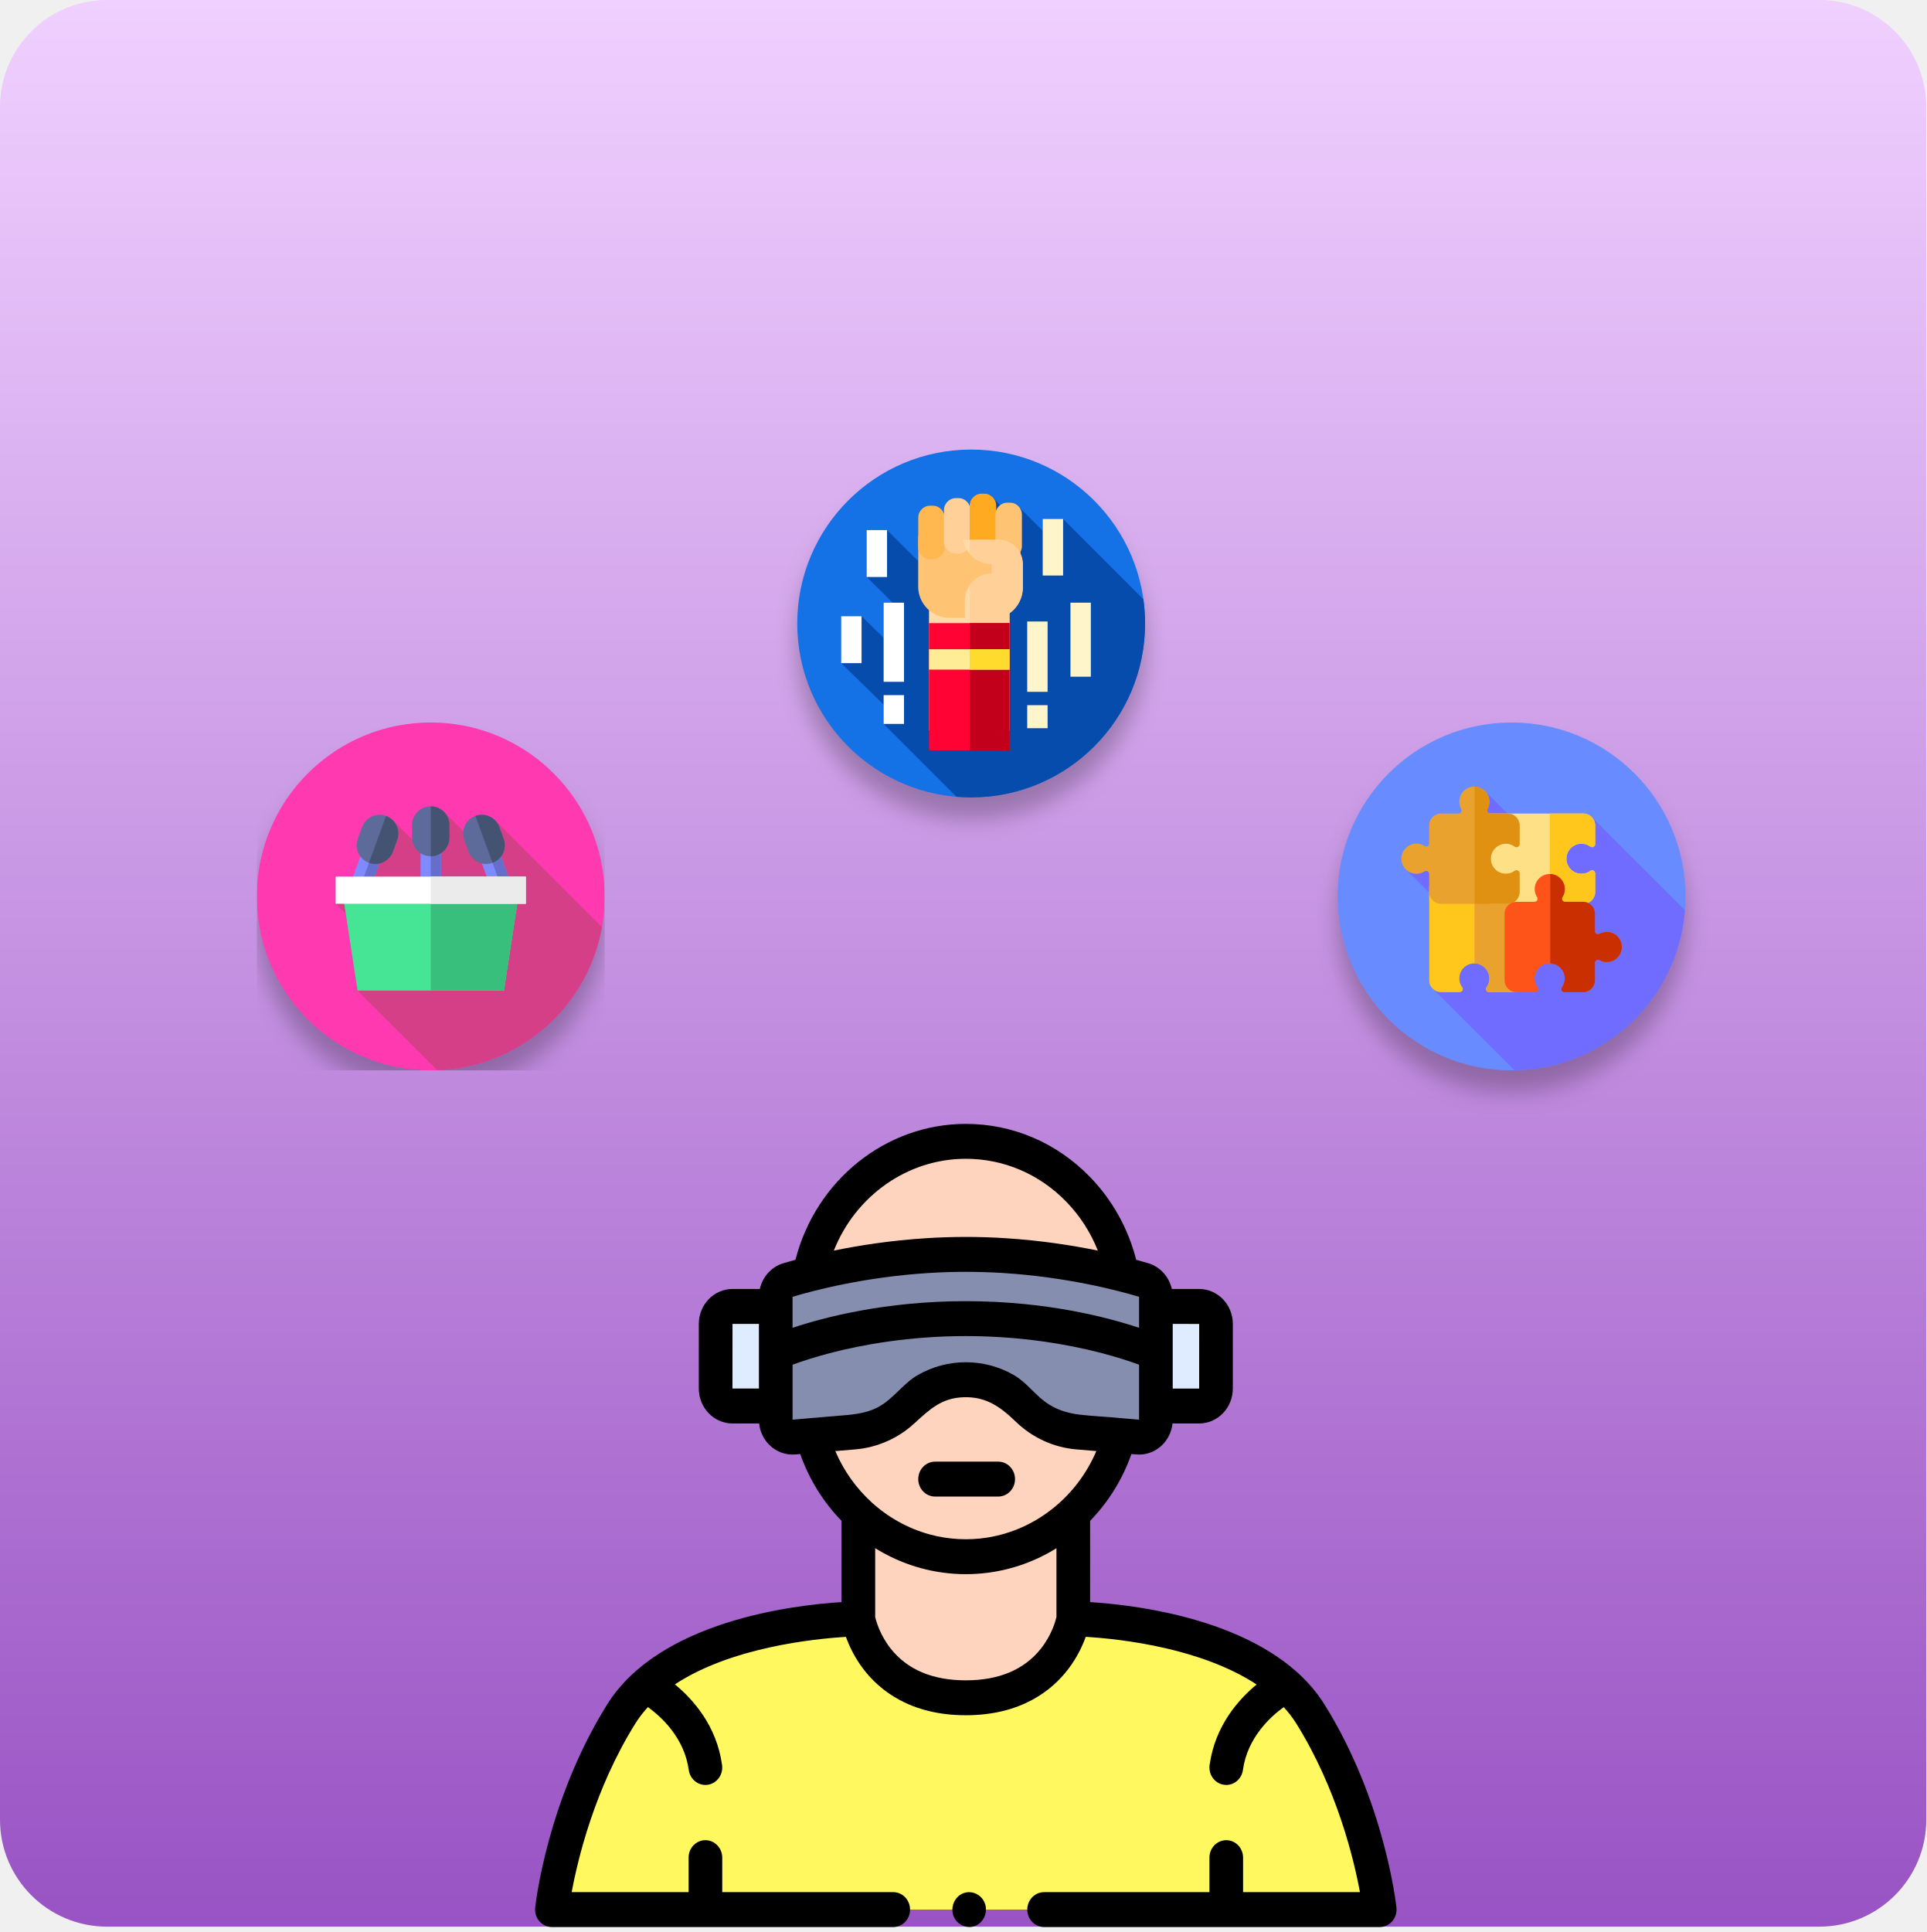
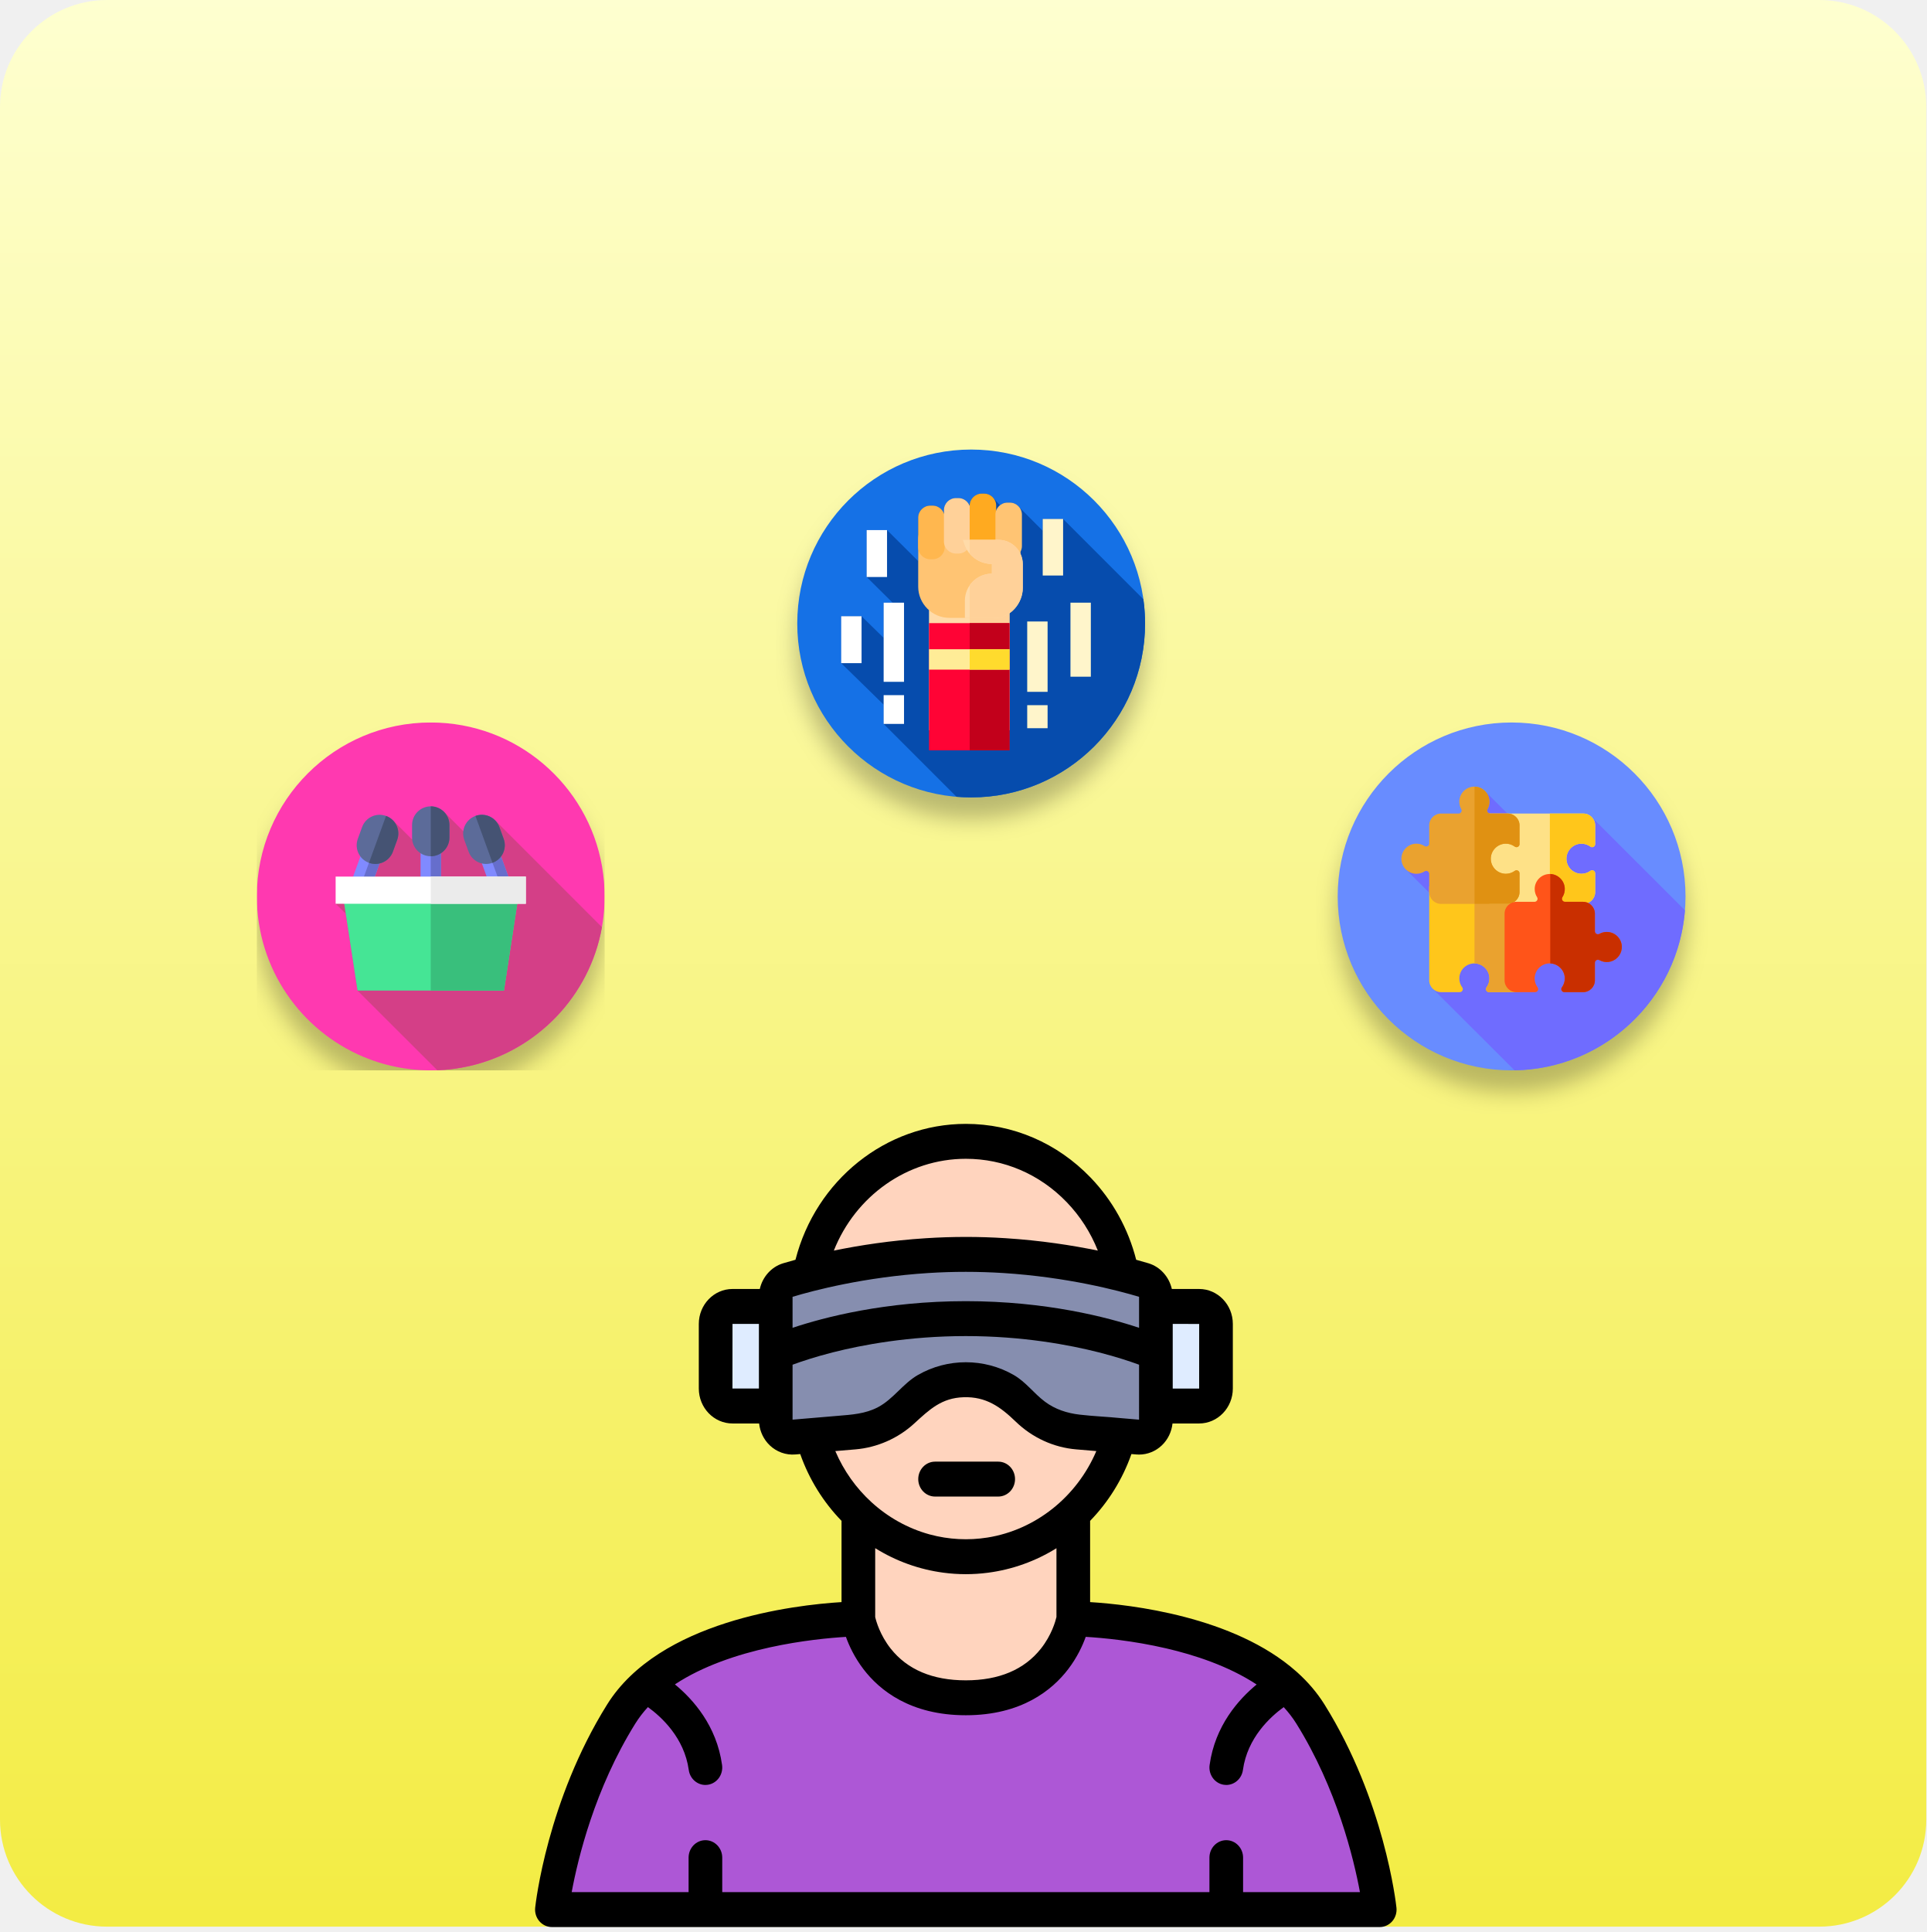
<svg xmlns="http://www.w3.org/2000/svg" width="360" height="361" viewBox="0 0 360 361" fill="none">
  <rect width="360" height="360" rx="20" fill="url(#paint0_linear)" />
-   <path d="M257.855 356.813H103.144C103.144 356.813 105.189 337.747 116.106 320.261C127.023 302.777 160.418 302.493 160.418 302.493V282.799C165.714 287.815 172.767 290.88 180.505 290.88C188.238 290.88 195.285 287.823 200.582 282.813V302.493C200.582 302.493 233.976 302.777 244.894 320.261C255.811 337.746 257.855 356.813 257.855 356.813Z" fill="#FFF95F" />
+   <path d="M257.855 356.813H103.144C103.144 356.813 105.189 337.747 116.106 320.261C127.023 302.777 160.418 302.493 160.418 302.493V282.799C165.714 287.815 172.767 290.88 180.505 290.88C188.238 290.88 195.285 287.823 200.582 282.813V302.493C200.582 302.493 233.976 302.777 244.894 320.261C255.811 337.746 257.855 356.813 257.855 356.813Z" fill="#AD57D6" />
  <path d="M200.584 282.813V302.493C200.584 302.493 198.159 317.237 180.5 317.237C162.84 317.237 160.419 302.493 160.419 302.493V282.799C165.716 287.815 172.769 290.881 180.506 290.881C188.239 290.881 195.286 287.823 200.584 282.813Z" fill="#FFD4BE" />
-   <path d="M180.5 234.384C168.165 234.384 157.612 236.457 151.286 238.064C154.017 223.916 166.061 213.262 180.5 213.262C188.728 213.262 196.181 216.723 201.572 222.316C205.642 226.538 208.54 231.977 209.717 238.064C203.391 236.457 192.837 234.384 180.5 234.384V234.384Z" fill="#FFD4BE" />
-   <path d="M201.38 267.569L209.221 268.233C205.74 281.294 194.198 290.88 180.5 290.88C166.804 290.88 155.262 281.294 151.781 268.233L159.619 267.569C163.662 267.228 167.434 265.295 170.122 262.143C170.943 261.18 171.981 260.399 173.083 259.768C177.677 257.129 183.322 257.129 187.92 259.768C189.021 260.399 190.059 261.18 190.877 262.143C193.564 265.295 197.338 267.227 201.38 267.569V267.569Z" fill="#FFD4BE" />
-   <path d="M180.5 234.383C164.948 234.383 152.227 237.68 147.243 239.181C145.899 239.586 144.976 240.863 144.976 242.315V265.268C144.976 267.176 146.546 268.677 148.379 268.521L159.619 267.569C163.663 267.228 167.435 265.294 170.123 262.142C170.942 261.18 171.98 260.399 173.081 259.767C177.678 257.128 183.321 257.128 187.919 259.767C189.019 260.399 190.057 261.18 190.877 262.142C193.564 265.294 197.337 267.228 201.38 267.569L212.621 268.521C214.453 268.677 216.023 267.176 216.023 265.268V242.315C216.023 240.863 215.102 239.586 213.757 239.181C208.772 237.68 196.053 234.383 180.5 234.383V234.383Z" fill="#868EAF" />
+   <path d="M180.5 234.384C168.165 234.384 157.612 236.457 151.286 238.064C154.017 223.916 166.061 213.262 180.5 213.262C188.728 213.262 196.181 216.723 201.572 222.316C205.642 226.538 208.54 231.977 209.717 238.064C203.391 236.457 192.837 234.384 180.5 234.384Z" fill="#FFD4BE" />
+   <path d="M201.38 267.569L209.221 268.233C205.74 281.294 194.198 290.88 180.5 290.88C166.804 290.88 155.262 281.294 151.781 268.233L159.619 267.569C163.662 267.228 167.434 265.295 170.122 262.143C170.943 261.18 171.981 260.399 173.083 259.768C177.677 257.129 183.322 257.129 187.92 259.768C189.021 260.399 190.059 261.18 190.877 262.143C193.564 265.295 197.338 267.227 201.38 267.569Z" fill="#FFD4BE" />
+   <path d="M180.5 234.383C164.948 234.383 152.227 237.68 147.243 239.181C145.899 239.586 144.976 240.863 144.976 242.315V265.268C144.976 267.176 146.546 268.677 148.379 268.521L159.619 267.569C163.663 267.228 167.435 265.294 170.123 262.142C170.942 261.18 171.98 260.399 173.081 259.767C177.678 257.128 183.321 257.128 187.919 259.767C189.019 260.399 190.057 261.18 190.877 262.142C193.564 265.294 197.337 267.228 201.38 267.569L212.621 268.521C214.453 268.677 216.023 267.176 216.023 265.268V242.315C216.023 240.863 215.102 239.586 213.757 239.181C208.772 237.68 196.053 234.383 180.5 234.383Z" fill="#868EAF" />
  <path d="M144.976 262.719H136.896C135.155 262.719 133.742 261.254 133.742 259.447V247.384C133.742 245.576 135.155 244.112 136.896 244.112H144.976V262.719Z" fill="#DFECFF" />
  <path d="M224.103 262.719H216.023V244.112H224.103C225.846 244.112 227.257 245.577 227.257 247.384V259.447C227.257 261.254 225.845 262.719 224.103 262.719Z" fill="#DFECFF" />
-   <path d="M260.98 356.452C260.894 355.642 258.725 336.415 247.532 318.488C246.138 316.256 244.43 314.282 242.501 312.536C242.418 312.455 242.33 312.377 242.24 312.305C230.623 302.024 211.288 299.826 203.729 299.358V284.176C207.098 280.707 209.767 276.474 211.449 271.694L212.366 271.771C212.536 271.785 212.704 271.792 212.874 271.792C214.446 271.792 215.978 271.178 217.141 270.065C218.26 268.996 218.963 267.536 219.128 265.981H224.103C227.577 265.981 230.402 263.049 230.402 259.447V247.384C230.402 243.78 227.577 240.85 224.103 240.85H219.002C218.493 238.59 216.84 236.713 214.634 236.048C214.001 235.858 213.231 235.635 212.339 235.392C210.857 229.584 207.931 224.299 203.795 220.008C197.572 213.555 189.3 210 180.5 210C165.53 210 152.456 220.561 148.665 235.39C147.771 235.634 146.998 235.858 146.364 236.048C144.158 236.713 142.506 238.59 141.998 240.85H136.896C133.424 240.85 130.598 243.78 130.598 247.384V259.447C130.598 263.049 133.424 265.981 136.896 265.981H141.871C142.037 267.536 142.741 268.996 143.859 270.065C145.147 271.297 146.888 271.919 148.634 271.771L149.553 271.694C151.235 276.473 153.904 280.707 157.273 284.175V299.357C148.389 299.907 123.235 302.843 113.467 318.488C102.275 336.415 100.107 355.642 100.019 356.452C99.92 357.375 100.205 358.296 100.801 358.988C101.398 359.678 102.25 360.075 103.144 360.075H166.934C168.671 360.075 170.079 358.613 170.079 356.813C170.079 355.011 168.671 353.551 166.934 353.551H134.978V347.106C134.978 345.304 133.57 343.844 131.833 343.844C130.096 343.844 128.689 345.304 128.689 347.106V353.551H106.842C107.989 347.354 111.141 334.214 118.745 322.034C119.427 320.942 120.216 319.926 121.087 318.976C123.585 320.777 127.889 324.693 128.721 330.723C128.944 332.35 130.291 333.524 131.83 333.524C131.977 333.524 132.128 333.513 132.278 333.49C133.998 333.236 135.193 331.583 134.946 329.801C133.934 322.452 129.52 317.517 126.133 314.732C136.647 307.784 152.226 306.208 158.094 305.855C158.686 307.509 159.694 309.691 161.371 311.889C164.368 315.816 170.119 320.498 180.5 320.498C190.879 320.498 196.632 315.817 199.63 311.889C201.309 309.69 202.317 307.505 202.91 305.851C205.972 306.032 211.68 306.546 217.958 308.003C223.247 309.233 229.616 311.307 234.85 314.753C231.466 317.541 227.072 322.471 226.061 329.801C225.815 331.583 227.009 333.236 228.729 333.49C228.88 333.513 229.03 333.524 229.179 333.524C230.718 333.524 232.063 332.35 232.288 330.723C233.118 324.702 237.411 320.789 239.911 318.983C240.783 319.93 241.574 320.944 242.254 322.034C249.859 334.214 253.012 347.355 254.158 353.551H232.318V347.106C232.318 345.304 230.911 343.844 229.174 343.844C227.438 343.844 226.029 345.304 226.029 347.106V353.551H195.132C193.396 353.551 191.987 355.011 191.987 356.813C191.987 358.613 193.396 360.075 195.132 360.075H257.855C258.75 360.075 259.602 359.678 260.199 358.988C260.795 358.297 261.08 357.375 260.98 356.452ZM224.113 247.384L224.108 259.457C224.108 259.457 224.107 259.457 224.103 259.457H219.168V247.377L224.113 247.384ZM155.834 233.679C159.865 223.492 169.559 216.523 180.5 216.523C187.62 216.523 194.314 219.399 199.349 224.622C201.872 227.24 203.841 230.313 205.171 233.679C200.382 232.692 194.493 231.777 187.896 231.36C182.964 231.042 178.012 231.046 173.079 231.362C166.494 231.78 160.616 232.693 155.834 233.679ZM173.524 237.867C178.168 237.573 182.829 237.577 187.474 237.867C199.47 238.628 208.953 241.132 212.879 242.314V248.107C206.979 246.138 195.508 243.127 180.501 243.127C165.495 243.127 154.022 246.138 148.121 248.107L148.12 242.314C152.047 241.13 161.529 238.628 173.524 237.867ZM136.887 259.447L136.896 247.373H141.832V259.453L136.887 259.447ZM148.121 265.268V262.724V262.719V255C149.717 254.412 152.275 253.55 155.633 252.695C161.09 251.307 169.833 249.65 180.501 249.65C191.169 249.65 199.912 251.307 205.369 252.695C208.724 253.55 211.283 254.412 212.879 255L212.877 265.27L209.484 264.982C206.919 264.724 204.334 264.63 201.773 264.329C199.419 264.052 197.214 263.352 195.273 261.898C193.181 260.332 191.742 258.233 189.441 256.913C186.683 255.329 183.592 254.539 180.5 254.539C177.408 254.539 174.316 255.33 171.558 256.913C168.742 258.528 166.972 261.4 164.116 262.921C161.719 264.197 159.154 264.336 156.533 264.557L148.121 265.268ZM159.875 270.82C163.908 270.479 167.806 268.781 170.84 266.001C173.733 263.349 175.977 261.203 180.102 261.075C184.26 260.948 186.938 262.841 189.83 265.639C192.926 268.632 196.897 270.463 201.125 270.82L204.891 271.138C201.228 279.737 193.514 285.857 184.552 287.294C180.98 287.86 177.307 287.673 173.809 286.727C173.76 286.714 173.711 286.701 173.662 286.687C169.639 285.574 165.948 283.502 162.871 280.69C160.016 278.082 157.688 274.839 156.111 271.138L159.875 270.82ZM180.5 313.975C174.299 313.975 169.579 311.982 166.467 308.053C164.455 305.512 163.736 302.894 163.564 302.152V289.28C167.456 291.705 171.792 293.264 176.316 293.862C179.073 294.23 181.877 294.233 184.633 293.869C189.176 293.278 193.531 291.719 197.439 289.288V302.151C197.258 302.923 196.534 305.526 194.534 308.053C191.421 311.982 186.699 313.975 180.5 313.975Z" fill="black" />
-   <path d="M184.031 355.566C183.372 353.926 181.512 353.119 179.925 353.801C178.343 354.48 177.566 356.419 178.224 358.062C178.88 359.703 180.748 360.504 182.33 359.826C183.911 359.149 184.688 357.204 184.031 355.566Z" fill="black" />
-   <path d="M174.754 279.636H186.554C188.29 279.636 189.699 278.175 189.699 276.375C189.699 274.573 188.29 273.113 186.554 273.113H174.754C173.017 273.113 171.609 274.573 171.609 276.375C171.609 278.175 173.017 279.636 174.754 279.636V279.636Z" fill="black" />
+   <path d="M260.98 356.452C260.894 355.642 258.725 336.415 247.532 318.488C246.138 316.256 244.43 314.282 242.501 312.536C242.418 312.455 242.33 312.377 242.24 312.305C230.623 302.024 211.288 299.826 203.729 299.358V284.176C207.098 280.707 209.767 276.474 211.449 271.694L212.366 271.771C212.536 271.785 212.704 271.792 212.874 271.792C214.446 271.792 215.978 271.178 217.141 270.065C218.26 268.996 218.963 267.536 219.128 265.981H224.103C227.577 265.981 230.402 263.049 230.402 259.447V247.384C230.402 243.78 227.577 240.85 224.103 240.85H219.002C218.493 238.59 216.84 236.713 214.634 236.048C214.001 235.858 213.231 235.635 212.339 235.392C210.857 229.584 207.931 224.299 203.795 220.008C197.572 213.555 189.3 210 180.5 210C165.53 210 152.456 220.561 148.665 235.39C147.771 235.634 146.998 235.858 146.364 236.048C144.158 236.713 142.506 238.59 141.998 240.85H136.896C133.424 240.85 130.598 243.78 130.598 247.384V259.447C130.598 263.049 133.424 265.981 136.896 265.981H141.871C142.037 267.536 142.741 268.996 143.859 270.065C145.147 271.297 146.888 271.919 148.634 271.771L149.553 271.694C151.235 276.473 153.904 280.707 157.273 284.175V299.357C148.389 299.907 123.235 302.843 113.467 318.488C102.275 336.415 100.107 355.642 100.019 356.452C99.92 357.375 100.205 358.296 100.801 358.988C101.398 359.678 102.25 360.075 103.144 360.075H135.039H195.132C196.869 360.075 191.987 358.613 191.987 356.813C191.987 355.011 196.869 353.551 195.132 353.551H134.978V347.106C134.978 345.304 133.57 343.844 131.833 343.844C130.096 343.844 128.689 345.304 128.689 347.106V353.551H106.842C107.989 347.354 111.141 334.214 118.745 322.034C119.427 320.942 120.216 319.926 121.087 318.976C123.585 320.777 127.889 324.693 128.721 330.723C128.944 332.35 130.291 333.524 131.83 333.524C131.977 333.524 132.128 333.513 132.278 333.49C133.998 333.236 135.193 331.583 134.946 329.801C133.934 322.452 129.52 317.517 126.133 314.732C136.647 307.784 152.226 306.208 158.094 305.855C158.686 307.509 159.694 309.691 161.371 311.889C164.368 315.816 170.119 320.498 180.5 320.498C190.879 320.498 196.632 315.817 199.63 311.889C201.309 309.69 202.317 307.505 202.91 305.851C205.972 306.032 211.68 306.546 217.958 308.003C223.247 309.233 229.616 311.307 234.85 314.753C231.466 317.541 227.072 322.471 226.061 329.801C225.815 331.583 227.009 333.236 228.729 333.49C228.88 333.513 229.03 333.524 229.179 333.524C230.718 333.524 232.063 332.35 232.288 330.723C233.118 324.702 237.411 320.789 239.911 318.983C240.783 319.93 241.574 320.944 242.254 322.034C249.859 334.214 253.012 347.355 254.158 353.551H232.318V347.106C232.318 345.304 230.911 343.844 229.174 343.844C227.438 343.844 226.029 345.304 226.029 347.106V353.551H195.132C193.396 353.551 191.987 355.011 191.987 356.813C191.987 358.613 193.396 360.075 195.132 360.075H257.855C258.75 360.075 259.602 359.678 260.199 358.988C260.795 358.297 261.08 357.375 260.98 356.452ZM224.113 247.384L224.108 259.457C224.108 259.457 224.107 259.457 224.103 259.457H219.168V247.377L224.113 247.384ZM155.834 233.679C159.865 223.492 169.559 216.523 180.5 216.523C187.62 216.523 194.314 219.399 199.349 224.622C201.872 227.24 203.841 230.313 205.171 233.679C200.382 232.692 194.493 231.777 187.896 231.36C182.964 231.042 178.012 231.046 173.079 231.362C166.494 231.78 160.616 232.693 155.834 233.679ZM173.524 237.867C178.168 237.573 182.829 237.577 187.474 237.867C199.47 238.628 208.953 241.132 212.879 242.314V248.107C206.979 246.138 195.508 243.127 180.501 243.127C165.495 243.127 154.022 246.138 148.121 248.107L148.12 242.314C152.047 241.13 161.529 238.628 173.524 237.867ZM136.887 259.447L136.896 247.373H141.832V259.453L136.887 259.447ZM148.121 265.268V262.724V262.719V255C149.717 254.412 152.275 253.55 155.633 252.695C161.09 251.307 169.833 249.65 180.501 249.65C191.169 249.65 199.912 251.307 205.369 252.695C208.724 253.55 211.283 254.412 212.879 255L212.877 265.27L209.484 264.982C206.919 264.724 204.334 264.63 201.773 264.329C199.419 264.052 197.214 263.352 195.273 261.898C193.181 260.332 191.742 258.233 189.441 256.913C186.683 255.329 183.592 254.539 180.5 254.539C177.408 254.539 174.316 255.33 171.558 256.913C168.742 258.528 166.972 261.4 164.116 262.921C161.719 264.197 159.154 264.336 156.533 264.557L148.121 265.268ZM159.875 270.82C163.908 270.479 167.806 268.781 170.84 266.001C173.733 263.349 175.977 261.203 180.102 261.075C184.26 260.948 186.938 262.841 189.83 265.639C192.926 268.632 196.897 270.463 201.125 270.82L204.891 271.138C201.228 279.737 193.514 285.857 184.552 287.294C180.98 287.86 177.307 287.673 173.809 286.727C173.76 286.714 173.711 286.701 173.662 286.687C169.639 285.574 165.948 283.502 162.871 280.69C160.016 278.082 157.688 274.839 156.111 271.138L159.875 270.82ZM180.5 313.975C174.299 313.975 169.579 311.982 166.467 308.053C164.455 305.512 163.736 302.894 163.564 302.152V289.28C167.456 291.705 171.792 293.264 176.316 293.862C179.073 294.23 181.877 294.233 184.633 293.869C189.176 293.278 193.531 291.719 197.439 289.288V302.151C197.258 302.923 196.534 305.526 194.534 308.053C191.421 311.982 186.699 313.975 180.5 313.975Z" fill="black" />
+   <path d="M174.754 279.636H186.554C188.29 279.636 189.699 278.175 189.699 276.375C189.699 274.573 188.29 273.113 186.554 273.113H174.754C173.017 273.113 171.609 274.573 171.609 276.375C171.609 278.175 173.017 279.636 174.754 279.636Z" fill="black" />
  <g filter="url(#filter0_d)">
    <path d="M214 116.5C214 134.449 199.449 149 181.5 149C163.551 149 149 134.449 149 116.5C149 98.55 163.551 84 181.5 84C199.449 84 214 98.55 214 116.5Z" fill="#1571E6" />
    <path d="M214 116.5C214 114.963 213.891 113.452 213.685 111.972L198.681 96.969H194.872V99.175L190.539 94.83C190.13 94.277 189.474 93.917 188.737 93.917H188.278C187.75 93.917 187.266 94.102 186.882 94.409L185.622 93.016C185.209 92.539 184.602 92.236 183.926 92.236H183.467C182.276 92.236 181.296 93.177 181.228 94.353L180.811 93.849C180.4 93.371 179.793 93.067 179.116 93.067H178.657C177.422 93.067 176.411 94.078 176.411 95.313V95.758L176.028 95.29C175.616 94.794 174.997 94.477 174.306 94.477H173.847C172.612 94.477 171.601 95.487 171.601 96.723V104.842L165.777 99.047H161.968V107.814L166.816 112.612H165.142V119.187L161.016 115.145H157.208V123.911L165.142 131.667V135.264L178.762 148.884C179.665 148.959 180.578 149 181.5 149C199.449 149 214 134.449 214 116.5Z" fill="#064CAD" />
    <path d="M173.622 113.536H188.661V136.453H173.622V113.536Z" fill="#FFDBA9" />
    <path d="M181.222 113.537H188.661V136.454H181.222V113.537Z" fill="#FFD199" />
-     <path d="M184.845 115.45H177.438C174.228 115.45 171.601 112.823 171.601 109.613V100.717C171.601 98.655 173.288 96.969 175.349 96.969H186.935C188.996 96.969 190.683 98.655 190.683 100.717V109.613C190.682 112.823 188.056 115.45 184.845 115.45V115.45Z" fill="#FFC473" />
+     <path d="M184.845 115.45H177.438C174.228 115.45 171.601 112.823 171.601 109.613V100.717C171.601 98.655 173.288 96.969 175.349 96.969H186.935C188.996 96.969 190.683 98.655 190.683 100.717V109.613C190.682 112.823 188.056 115.45 184.845 115.45Z" fill="#FFC473" />
    <path d="M190.682 100.716V109.613C190.682 112.823 188.056 115.45 184.845 115.45H181.222V96.968H186.935C188.997 96.968 190.682 98.656 190.682 100.716Z" fill="#FFC473" />
    <path d="M174.306 104.5H173.847C172.612 104.5 171.601 103.49 171.601 102.254V96.722C171.601 95.487 172.612 94.477 173.847 94.477H174.306C175.541 94.477 176.552 95.487 176.552 96.722V102.254C176.552 103.49 175.541 104.5 174.306 104.5Z" fill="#FFB74F" />
    <path d="M179.116 103.431H178.657C177.422 103.431 176.411 102.42 176.411 101.184V95.313C176.411 94.078 177.422 93.067 178.657 93.067H179.116C180.351 93.067 181.362 94.078 181.362 95.313V101.184C181.362 102.42 180.351 103.431 179.116 103.431Z" fill="#FFD199" />
    <path d="M183.927 103.431H183.467C182.232 103.431 181.221 102.42 181.221 101.184V94.482C181.221 93.247 182.232 92.236 183.467 92.236H183.927C185.162 92.236 186.172 93.247 186.172 94.482V101.185C186.172 102.42 185.162 103.431 183.927 103.431Z" fill="#FFAA20" />
-     <path d="M188.737 104.28H188.278C187.042 104.28 186.032 103.27 186.032 102.034V96.163C186.032 94.927 187.042 93.917 188.278 93.917H188.737C189.972 93.917 190.983 94.927 190.983 96.163V102.034C190.982 103.269 189.972 104.28 188.737 104.28V104.28Z" fill="#FFC473" />
+     <path d="M188.737 104.28H188.278C187.042 104.28 186.032 103.27 186.032 102.034V96.163C186.032 94.927 187.042 93.917 188.278 93.917H188.737C189.972 93.917 190.983 94.927 190.983 96.163V102.034C190.982 103.269 189.972 104.28 188.737 104.28Z" fill="#FFC473" />
    <path d="M180.325 115.492V112.238C180.325 109.449 182.586 107.189 185.375 107.189V105.378C183.032 105.378 180.951 103.88 180.209 101.658L179.947 100.873H186.608C189.114 100.873 191.145 102.905 191.145 105.41V109.857C191.145 112.77 188.783 115.492 185.869 115.492H180.325Z" fill="#FFDBA9" />
    <path d="M191.144 105.411V109.857C191.144 112.77 188.783 115.492 185.868 115.492H181.222V109.366C182.132 108.05 183.653 107.189 185.375 107.189V105.378C184.203 105.378 183.097 105.003 182.192 104.351C181.834 104.093 181.507 103.792 181.222 103.454V100.873H186.608C189.113 100.873 191.144 102.905 191.144 105.411Z" fill="#FFD199" />
    <path d="M173.622 116.433H188.661V140.199H173.622V116.433Z" fill="#FF0335" />
    <path d="M181.222 116.433H188.661V140.199H181.222V116.433Z" fill="#C2001B" />
    <path d="M173.622 121.314H188.661V125.123H173.622V121.314Z" fill="#FFEC97" />
    <path d="M181.222 121.314H188.661V125.123H181.222V121.314Z" fill="#FFDB2D" />
    <path d="M194.872 96.969H198.681V107.536H194.872V96.969Z" fill="#FFF5CB" />
    <path d="M200.056 112.611H203.865V126.444H200.056V112.611Z" fill="#FFF5CB" />
    <path d="M191.974 116.127H195.782V129.272H191.974V116.127Z" fill="#FFF5CB" />
    <path d="M191.974 131.764H195.782V136.067H191.974V131.764Z" fill="#FFF5CB" />
    <path d="M161.968 99.047H165.777V107.814H161.968V99.047Z" fill="white" />
    <path d="M157.208 115.145H161.016V123.911H157.208V115.145Z" fill="white" />
    <path d="M165.142 112.612H168.951V127.399H165.142V112.612Z" fill="white" />
    <path d="M165.142 129.891H168.951V135.264H165.142V129.891Z" fill="white" />
  </g>
  <g filter="url(#filter1_d)">
    <path d="M282.5 200C300.449 200 315 185.449 315 167.5C315 149.551 300.449 135 282.5 135C264.551 135 250 149.551 250 167.5C250 185.449 264.551 200 282.5 200Z" fill="#688CFF" />
    <path d="M283.05 199.993C299.874 199.713 313.587 186.652 314.897 170.098L297.398 152.6L291.021 161.313L277.671 147.962L274.877 151.633L286.111 162.867L280.033 168.29L271.023 159.28L262.703 162.42L274.53 174.174L267.759 184.739L283.05 199.993Z" fill="#6F6CFF" />
    <path d="M283.983 185.389V165.602H267.103V183.172C267.103 184.397 268.095 185.389 269.32 185.389H272.811C273.271 185.389 273.549 184.865 273.276 184.494C272.933 184.029 272.73 183.454 272.73 182.831C272.73 181.23 274.067 179.942 275.685 180.021C277.119 180.091 278.293 181.274 278.354 182.709C278.383 183.38 278.175 184.001 277.808 184.498C277.536 184.866 277.818 185.389 278.276 185.389H283.983Z" fill="#FFC61B" />
    <path d="M275.57 165.602V180.022C275.608 180.022 275.646 180.019 275.685 180.021C277.119 180.091 278.293 181.274 278.354 182.709C278.383 183.38 278.175 184.001 277.809 184.498C277.536 184.866 277.818 185.389 278.276 185.389H283.983V165.602H275.57Z" fill="#EAA22F" />
-     <path d="M278.331 152.015V168.895H295.901C297.125 168.895 298.118 167.903 298.118 166.679V163.187C298.118 162.727 297.594 162.45 297.223 162.723C296.758 163.066 296.183 163.268 295.56 163.268C293.959 163.268 292.671 161.932 292.75 160.314C292.82 158.879 294.003 157.705 295.438 157.644C296.109 157.616 296.73 157.823 297.227 158.19C297.595 158.462 298.118 158.181 298.118 157.722V154.231C298.118 153.007 297.125 152.015 295.901 152.015H278.331V152.015Z" fill="#FEE187" />
+     <path d="M278.331 152.015V168.895H295.901C297.125 168.895 298.118 167.903 298.118 166.679V163.187C298.118 162.727 297.594 162.45 297.223 162.723C296.758 163.066 296.183 163.268 295.56 163.268C293.959 163.268 292.671 161.932 292.75 160.314C292.82 158.879 294.003 157.705 295.438 157.644C296.109 157.616 296.73 157.823 297.227 158.19C297.595 158.462 298.118 158.181 298.118 157.722V154.231C298.118 153.007 297.125 152.015 295.901 152.015H278.331Z" fill="#FEE187" />
    <path d="M295.438 157.644C296.109 157.616 296.73 157.823 297.227 158.19C297.595 158.462 298.118 158.181 298.118 157.723V154.231C298.118 153.007 297.125 152.015 295.901 152.015H289.649V168.895H295.901C297.125 168.895 298.118 167.903 298.118 166.679V163.187C298.118 162.727 297.594 162.45 297.223 162.723C296.758 163.066 296.183 163.268 295.56 163.268C293.959 163.268 292.671 161.932 292.75 160.314C292.82 158.879 294.003 157.705 295.438 157.644Z" fill="#FFC61B" />
    <path d="M281.303 157.644C281.975 157.616 282.595 157.823 283.092 158.19C283.46 158.462 283.983 158.181 283.983 157.722V154.232C283.983 153.007 282.991 152.015 281.766 152.015H278.493C278.063 152.015 277.783 151.551 277.995 151.176C278.271 150.687 278.405 150.106 278.34 149.49C278.202 148.195 277.157 147.145 275.863 147.002C274.166 146.815 272.729 148.139 272.729 149.798C272.729 150.299 272.861 150.769 273.091 151.176C273.303 151.551 273.023 152.015 272.592 152.015H269.319C268.095 152.015 267.103 153.007 267.103 154.231V157.607C267.103 158.058 266.605 158.326 266.226 158.083C265.741 157.772 265.155 157.607 264.528 157.647C263.118 157.739 261.973 158.906 261.905 160.317C261.828 161.933 263.116 163.268 264.715 163.268C265.277 163.268 265.8 163.103 266.238 162.819C266.611 162.577 267.103 162.859 267.103 163.303V166.678C267.103 167.902 268.095 168.895 269.319 168.895H281.766C282.991 168.895 283.983 167.902 283.983 166.678V163.187C283.983 162.726 283.459 162.449 283.089 162.722C282.623 163.065 282.048 163.268 281.425 163.268C279.824 163.268 278.536 161.931 278.615 160.313C278.686 158.879 279.868 157.705 281.303 157.644Z" fill="#EAA22F" />
    <path d="M281.303 157.644C281.975 157.616 282.595 157.823 283.092 158.19C283.46 158.462 283.983 158.181 283.983 157.723V154.231C283.983 153.007 282.991 152.015 281.766 152.015H278.493C278.063 152.015 277.783 151.551 277.995 151.176C278.271 150.687 278.405 150.106 278.34 149.49C278.202 148.195 277.157 147.145 275.863 147.003C275.764 146.992 275.666 146.987 275.57 146.986V168.895H281.767C282.991 168.895 283.983 167.903 283.983 166.679V163.187C283.983 162.727 283.459 162.45 283.089 162.723C282.623 163.066 282.048 163.269 281.425 163.269C279.825 163.269 278.536 161.932 278.615 160.314C278.686 158.879 279.868 157.705 281.303 157.644Z" fill="#E09112" />
    <path d="M292.439 182.709C292.467 183.38 292.26 184.001 291.893 184.498C291.621 184.866 291.902 185.389 292.36 185.389H295.851C297.076 185.389 298.068 184.396 298.068 183.172V179.899C298.068 179.468 298.532 179.189 298.907 179.4C299.396 179.677 299.977 179.811 300.593 179.746C301.888 179.607 302.938 178.563 303.08 177.269C303.268 175.572 301.944 174.135 300.285 174.135C299.784 174.135 299.314 174.267 298.907 174.497C298.532 174.709 298.068 174.429 298.068 173.998V170.725C298.068 169.501 297.076 168.508 295.852 168.508H292.475C292.025 168.508 291.757 168.011 292 167.632C292.31 167.147 292.476 166.561 292.435 165.933C292.343 164.524 291.176 163.379 289.766 163.311C288.149 163.234 286.814 164.522 286.814 166.121C286.814 166.683 286.98 167.205 287.264 167.644C287.505 168.017 287.223 168.508 286.779 168.508H283.404C282.18 168.508 281.188 169.501 281.188 170.725V183.172C281.188 184.397 282.18 185.389 283.404 185.389H286.896C287.356 185.389 287.633 184.865 287.36 184.494C287.017 184.029 286.814 183.454 286.814 182.831C286.814 181.23 288.151 179.942 289.769 180.021C291.204 180.091 292.378 181.274 292.439 182.709Z" fill="#FF5419" />
    <path d="M300.285 174.135C299.783 174.135 299.313 174.267 298.906 174.497C298.532 174.709 298.068 174.429 298.068 173.998V170.725C298.068 169.501 297.076 168.509 295.851 168.509H292.475C292.025 168.509 291.757 168.011 292 167.632C292.31 167.147 292.476 166.561 292.435 165.934C292.343 164.524 291.177 163.379 289.766 163.311C289.751 163.311 289.737 163.312 289.722 163.311V180.022C289.738 180.022 289.753 180.021 289.769 180.021C291.204 180.091 292.378 181.274 292.439 182.709C292.467 183.38 292.26 184.001 291.893 184.498C291.621 184.866 291.902 185.389 292.361 185.389H295.852C297.076 185.389 298.068 184.397 298.068 183.172V179.9C298.068 179.469 298.532 179.189 298.907 179.401C299.396 179.677 299.977 179.812 300.593 179.746C301.888 179.608 302.938 178.563 303.081 177.269C303.267 175.571 301.944 174.135 300.285 174.135Z" fill="#C92F00" />
  </g>
  <g clip-path="url(#clip0)" filter="url(#filter2_d)">
    <path d="M113 167.534C113 168.18 112.98 168.829 112.94 169.474C112.869 170.67 112.732 171.848 112.535 173.006C112.521 173.086 112.507 173.166 112.494 173.245C110.198 186.111 100.332 196.354 87.673 199.205C85.75 199.639 83.761 199.902 81.726 199.976C81.309 199.992 80.888 200 80.466 200C79.846 200 79.226 199.982 78.607 199.945C77.535 199.884 76.467 199.77 75.406 199.601C73.784 199.345 72.182 198.969 70.616 198.47C69.716 198.182 68.828 197.856 67.956 197.489C56.223 192.577 47.986 180.98 48 167.466C48.019 149.517 62.586 134.981 80.534 135C96.546 135.016 109.841 146.61 112.51 161.854C112.655 162.796 112.798 163.738 112.879 164.688C112.924 165.207 112.957 165.728 112.976 166.248C112.992 166.677 113 167.105 113 167.534Z" fill="#FF39B0" />
    <path d="M112.494 173.245C110.198 186.112 100.332 196.354 87.673 199.205C85.75 199.64 83.762 199.902 81.726 199.976L66.816 185.096L64.613 170.713L62.727 168.872L65.993 163.794L73.312 153.166L77.031 156.881L82.969 151.692L86.585 155.308L92.488 153.24L112.494 173.245Z" fill="#D43F87" />
    <path d="M78.596 155.416H82.404V167.884H78.596V155.416Z" fill="#808AFF" />
    <path d="M80.5 155.416H82.404V167.884H80.5V155.416Z" fill="#666ECC" />
    <path d="M80.5 159.994C78.572 159.994 77.009 158.431 77.009 156.503V154.16C77.009 152.232 78.572 150.669 80.5 150.669C82.428 150.669 83.991 152.232 83.991 154.16V156.503C83.991 158.431 82.428 159.994 80.5 159.994Z" fill="#5C6B99" />
    <path d="M80.5 150.669V159.994C82.428 159.994 83.991 158.431 83.991 156.503V154.16C83.991 152.232 82.428 150.669 80.5 150.669Z" fill="#455373" />
    <path d="M68.733 156.266L72.311 157.569L68.048 169.285L64.469 167.982L68.733 156.266Z" fill="#808AFF" />
    <path d="M66.257 168.633L70.521 156.917L72.311 157.568L68.047 169.285L66.257 168.633Z" fill="#666ECC" />
    <path d="M68.956 161.22C67.144 160.561 66.21 158.557 66.869 156.745L67.67 154.544C68.33 152.732 70.333 151.798 72.145 152.458C73.957 153.117 74.891 155.12 74.232 156.932L73.43 159.133C72.771 160.946 70.768 161.879 68.956 161.22Z" fill="#5C6B99" />
    <path d="M72.145 152.458L68.956 161.22C70.768 161.879 72.771 160.946 73.43 159.133L74.232 156.932C74.891 155.12 73.957 153.117 72.145 152.458Z" fill="#455373" />
    <path d="M88.689 157.57L92.268 156.268L96.532 167.984L92.953 169.286L88.689 157.57Z" fill="#808AFF" />
    <path d="M90.478 156.919L92.268 156.268L96.532 167.984L94.743 168.635L90.478 156.919Z" fill="#666ECC" />
-     <path d="M92.044 161.22C90.233 161.879 88.229 160.946 87.57 159.133L86.768 156.932C86.109 155.12 87.043 153.117 88.855 152.458C90.667 151.798 92.67 152.732 93.33 154.544L94.131 156.745C94.79 158.557 93.856 160.561 92.044 161.22V161.22Z" fill="#5C6B99" />
+     <path d="M92.044 161.22C90.233 161.879 88.229 160.946 87.57 159.133L86.768 156.932C86.109 155.12 87.043 153.117 88.855 152.458C90.667 151.798 92.67 152.732 93.33 154.544L94.131 156.745C94.79 158.557 93.856 160.561 92.044 161.22Z" fill="#5C6B99" />
    <path d="M88.855 152.458L92.044 161.22C93.856 160.561 94.79 158.557 94.131 156.745L93.33 154.544C92.67 152.732 90.667 151.798 88.855 152.458Z" fill="#455373" />
    <path d="M94.185 185.096H66.816L63.996 166.688H97.004L94.185 185.096Z" fill="#45E595" />
    <path d="M80.5 166.688V185.096H94.185L97.004 166.688H80.5Z" fill="#39BF7C" />
    <path d="M62.727 163.794H98.273V168.872H62.727V163.794Z" fill="white" />
    <path d="M80.5 163.794H98.273V168.872H80.5V163.794Z" fill="#EBEBEB" />
  </g>
  <defs>
    <filter id="filter0_d" x="145" y="84" width="73" height="73" filterUnits="userSpaceOnUse" color-interpolation-filters="sRGB">
      <feFlood flood-opacity="0" result="BackgroundImageFix" />
      <feColorMatrix in="SourceAlpha" type="matrix" values="0 0 0 0 0 0 0 0 0 0 0 0 0 0 0 0 0 0 127 0" />
      <feOffset dy="4" />
      <feGaussianBlur stdDeviation="2" />
      <feColorMatrix type="matrix" values="0 0 0 0 0 0 0 0 0 0 0 0 0 0 0 0 0 0 0.25 0" />
      <feBlend mode="normal" in2="BackgroundImageFix" result="effect1_dropShadow" />
      <feBlend mode="normal" in="SourceGraphic" in2="effect1_dropShadow" result="shape" />
    </filter>
    <filter id="filter1_d" x="246" y="135" width="73" height="73" filterUnits="userSpaceOnUse" color-interpolation-filters="sRGB">
      <feFlood flood-opacity="0" result="BackgroundImageFix" />
      <feColorMatrix in="SourceAlpha" type="matrix" values="0 0 0 0 0 0 0 0 0 0 0 0 0 0 0 0 0 0 127 0" />
      <feOffset dy="4" />
      <feGaussianBlur stdDeviation="2" />
      <feColorMatrix type="matrix" values="0 0 0 0 0 0 0 0 0 0 0 0 0 0 0 0 0 0 0.25 0" />
      <feBlend mode="normal" in2="BackgroundImageFix" result="effect1_dropShadow" />
      <feBlend mode="normal" in="SourceGraphic" in2="effect1_dropShadow" result="shape" />
    </filter>
    <filter id="filter2_d" x="44" y="135" width="73" height="73" filterUnits="userSpaceOnUse" color-interpolation-filters="sRGB">
      <feFlood flood-opacity="0" result="BackgroundImageFix" />
      <feColorMatrix in="SourceAlpha" type="matrix" values="0 0 0 0 0 0 0 0 0 0 0 0 0 0 0 0 0 0 127 0" />
      <feOffset dy="4" />
      <feGaussianBlur stdDeviation="2" />
      <feColorMatrix type="matrix" values="0 0 0 0 0 0 0 0 0 0 0 0 0 0 0 0 0 0 0.25 0" />
      <feBlend mode="normal" in2="BackgroundImageFix" result="effect1_dropShadow" />
      <feBlend mode="normal" in="SourceGraphic" in2="effect1_dropShadow" result="shape" />
    </filter>
    <linearGradient id="paint0_linear" x1="180" y1="0" x2="180" y2="360" gradientUnits="userSpaceOnUse">
-       <stop stop-color="#F0D0FF" />
-       <stop offset="1" stop-color="#9953C4" />
+       <stop stop-color="#FEFFD0" />
+       <stop offset="1" stop-color="#F3EC43" />
    </linearGradient>
    <clipPath id="clip0">
      <rect width="65" height="65" fill="white" transform="translate(48 135)" />
    </clipPath>
  </defs>
</svg>
